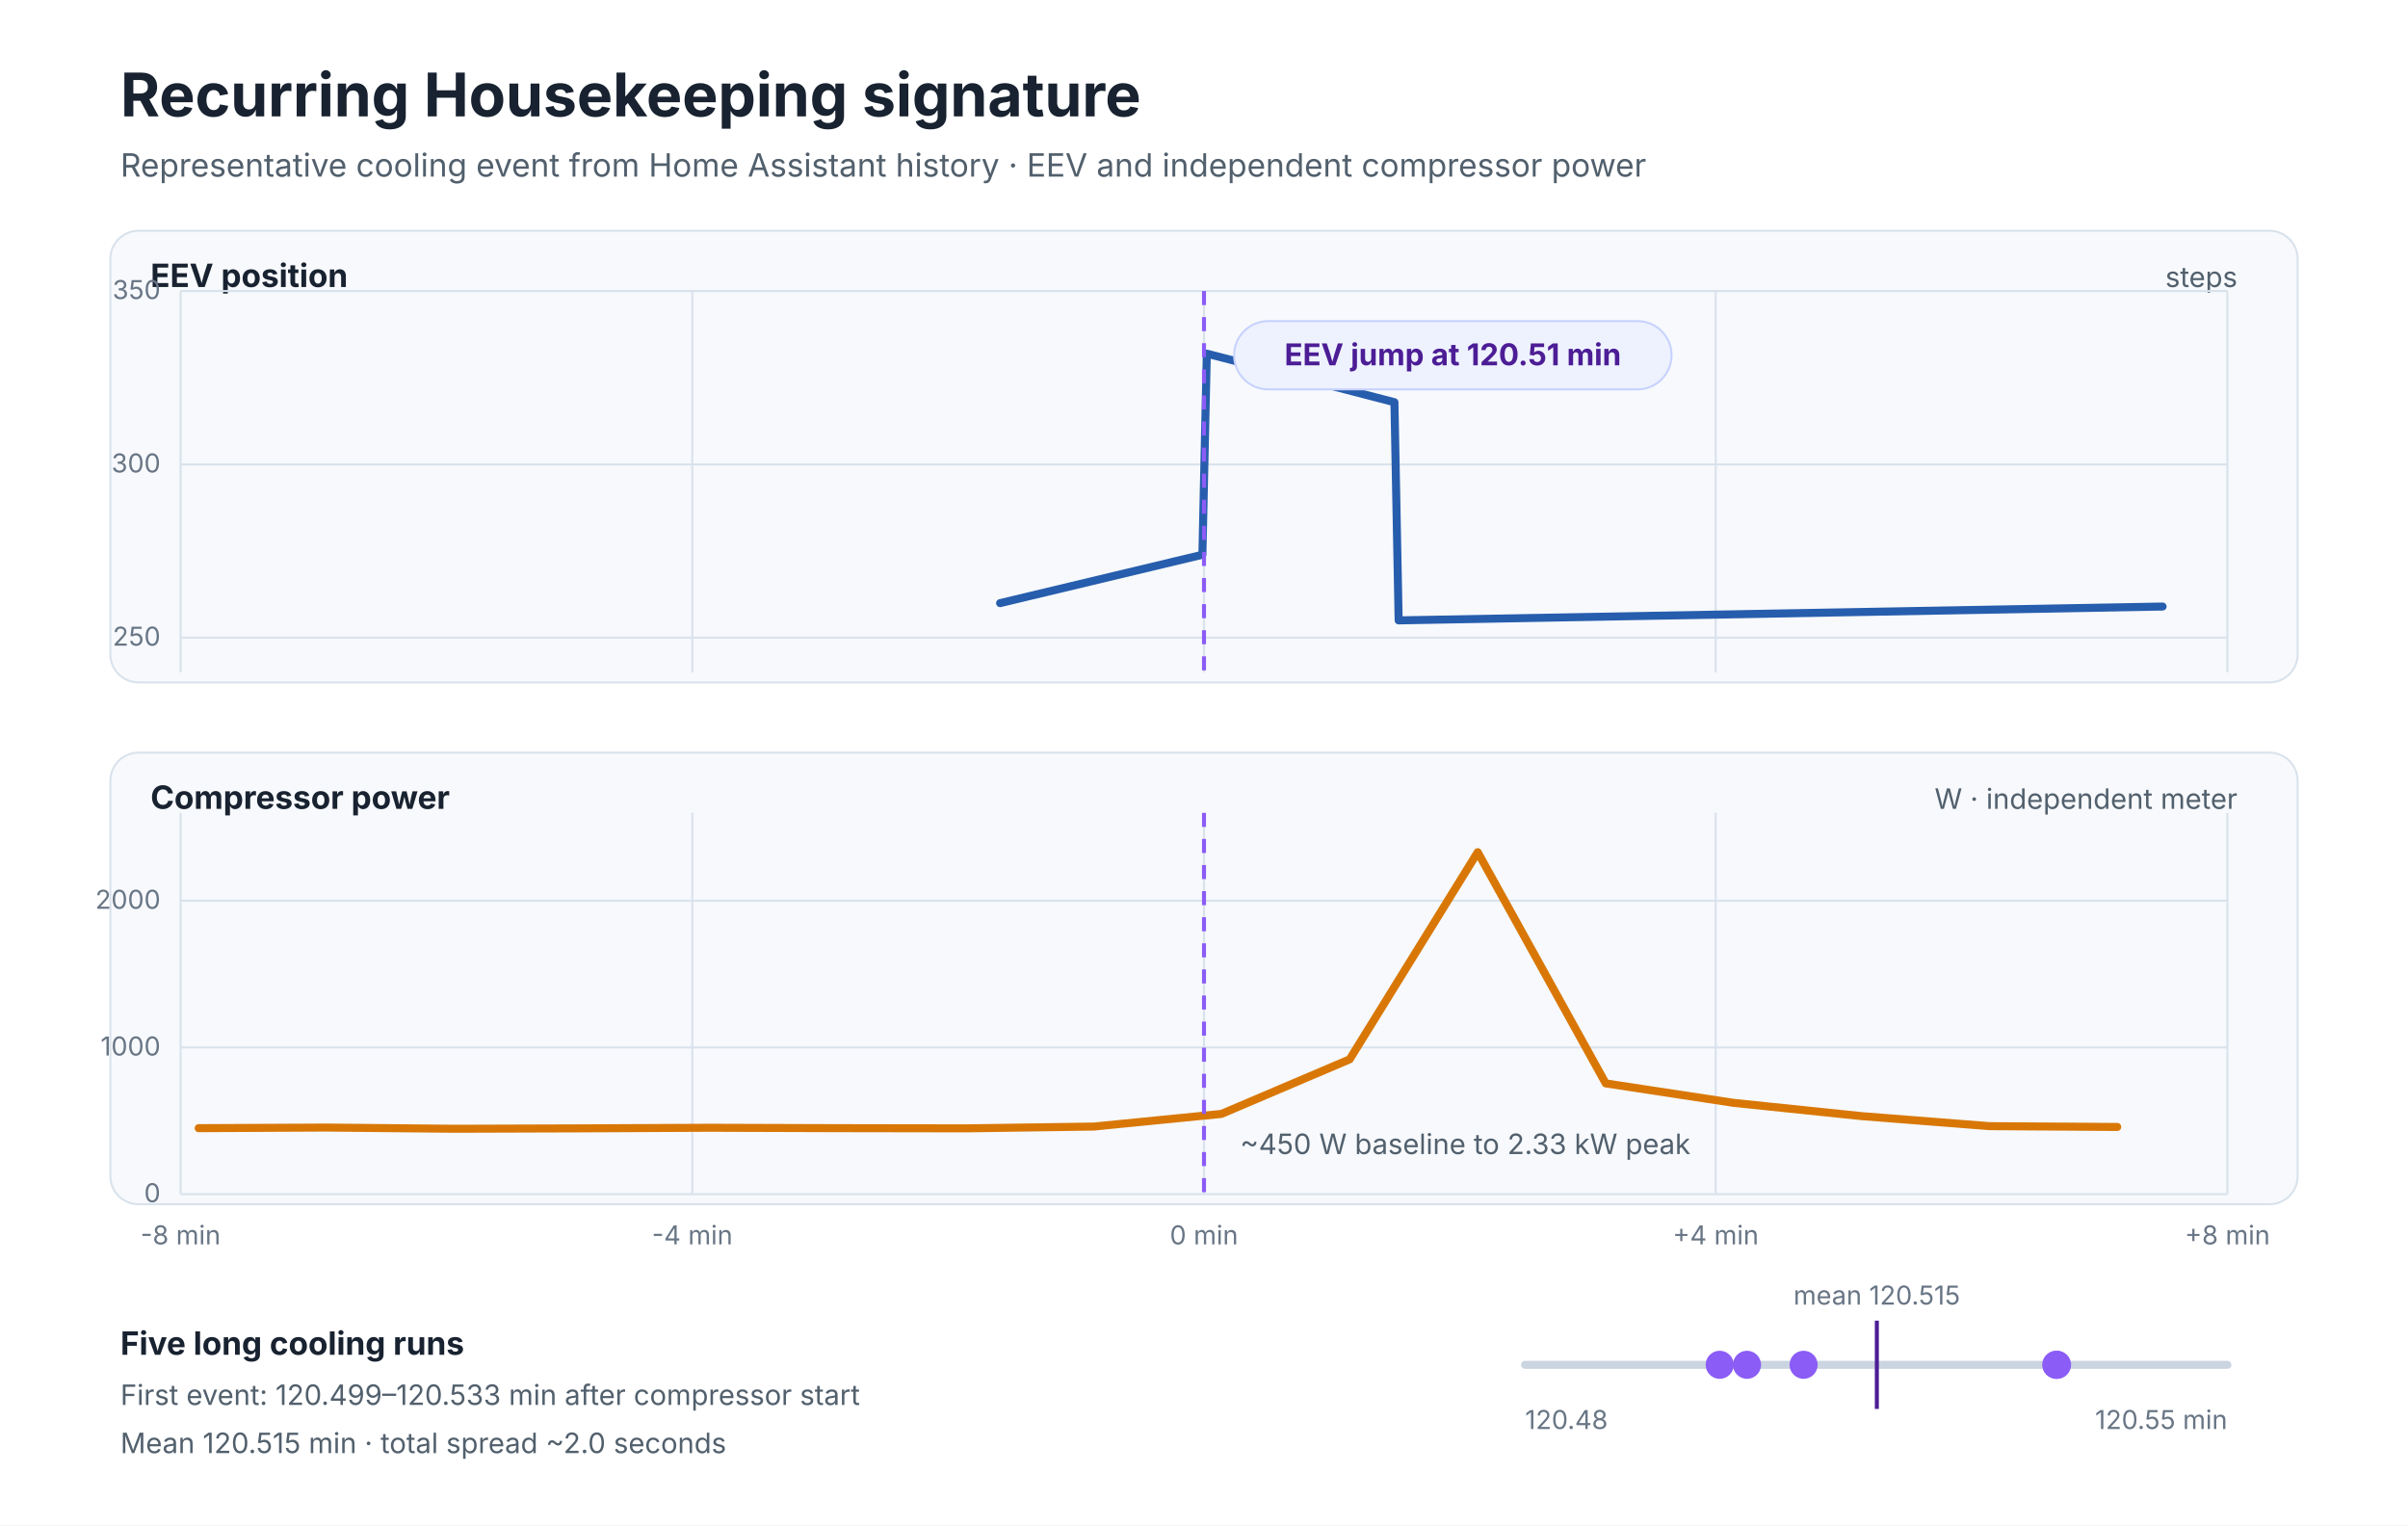
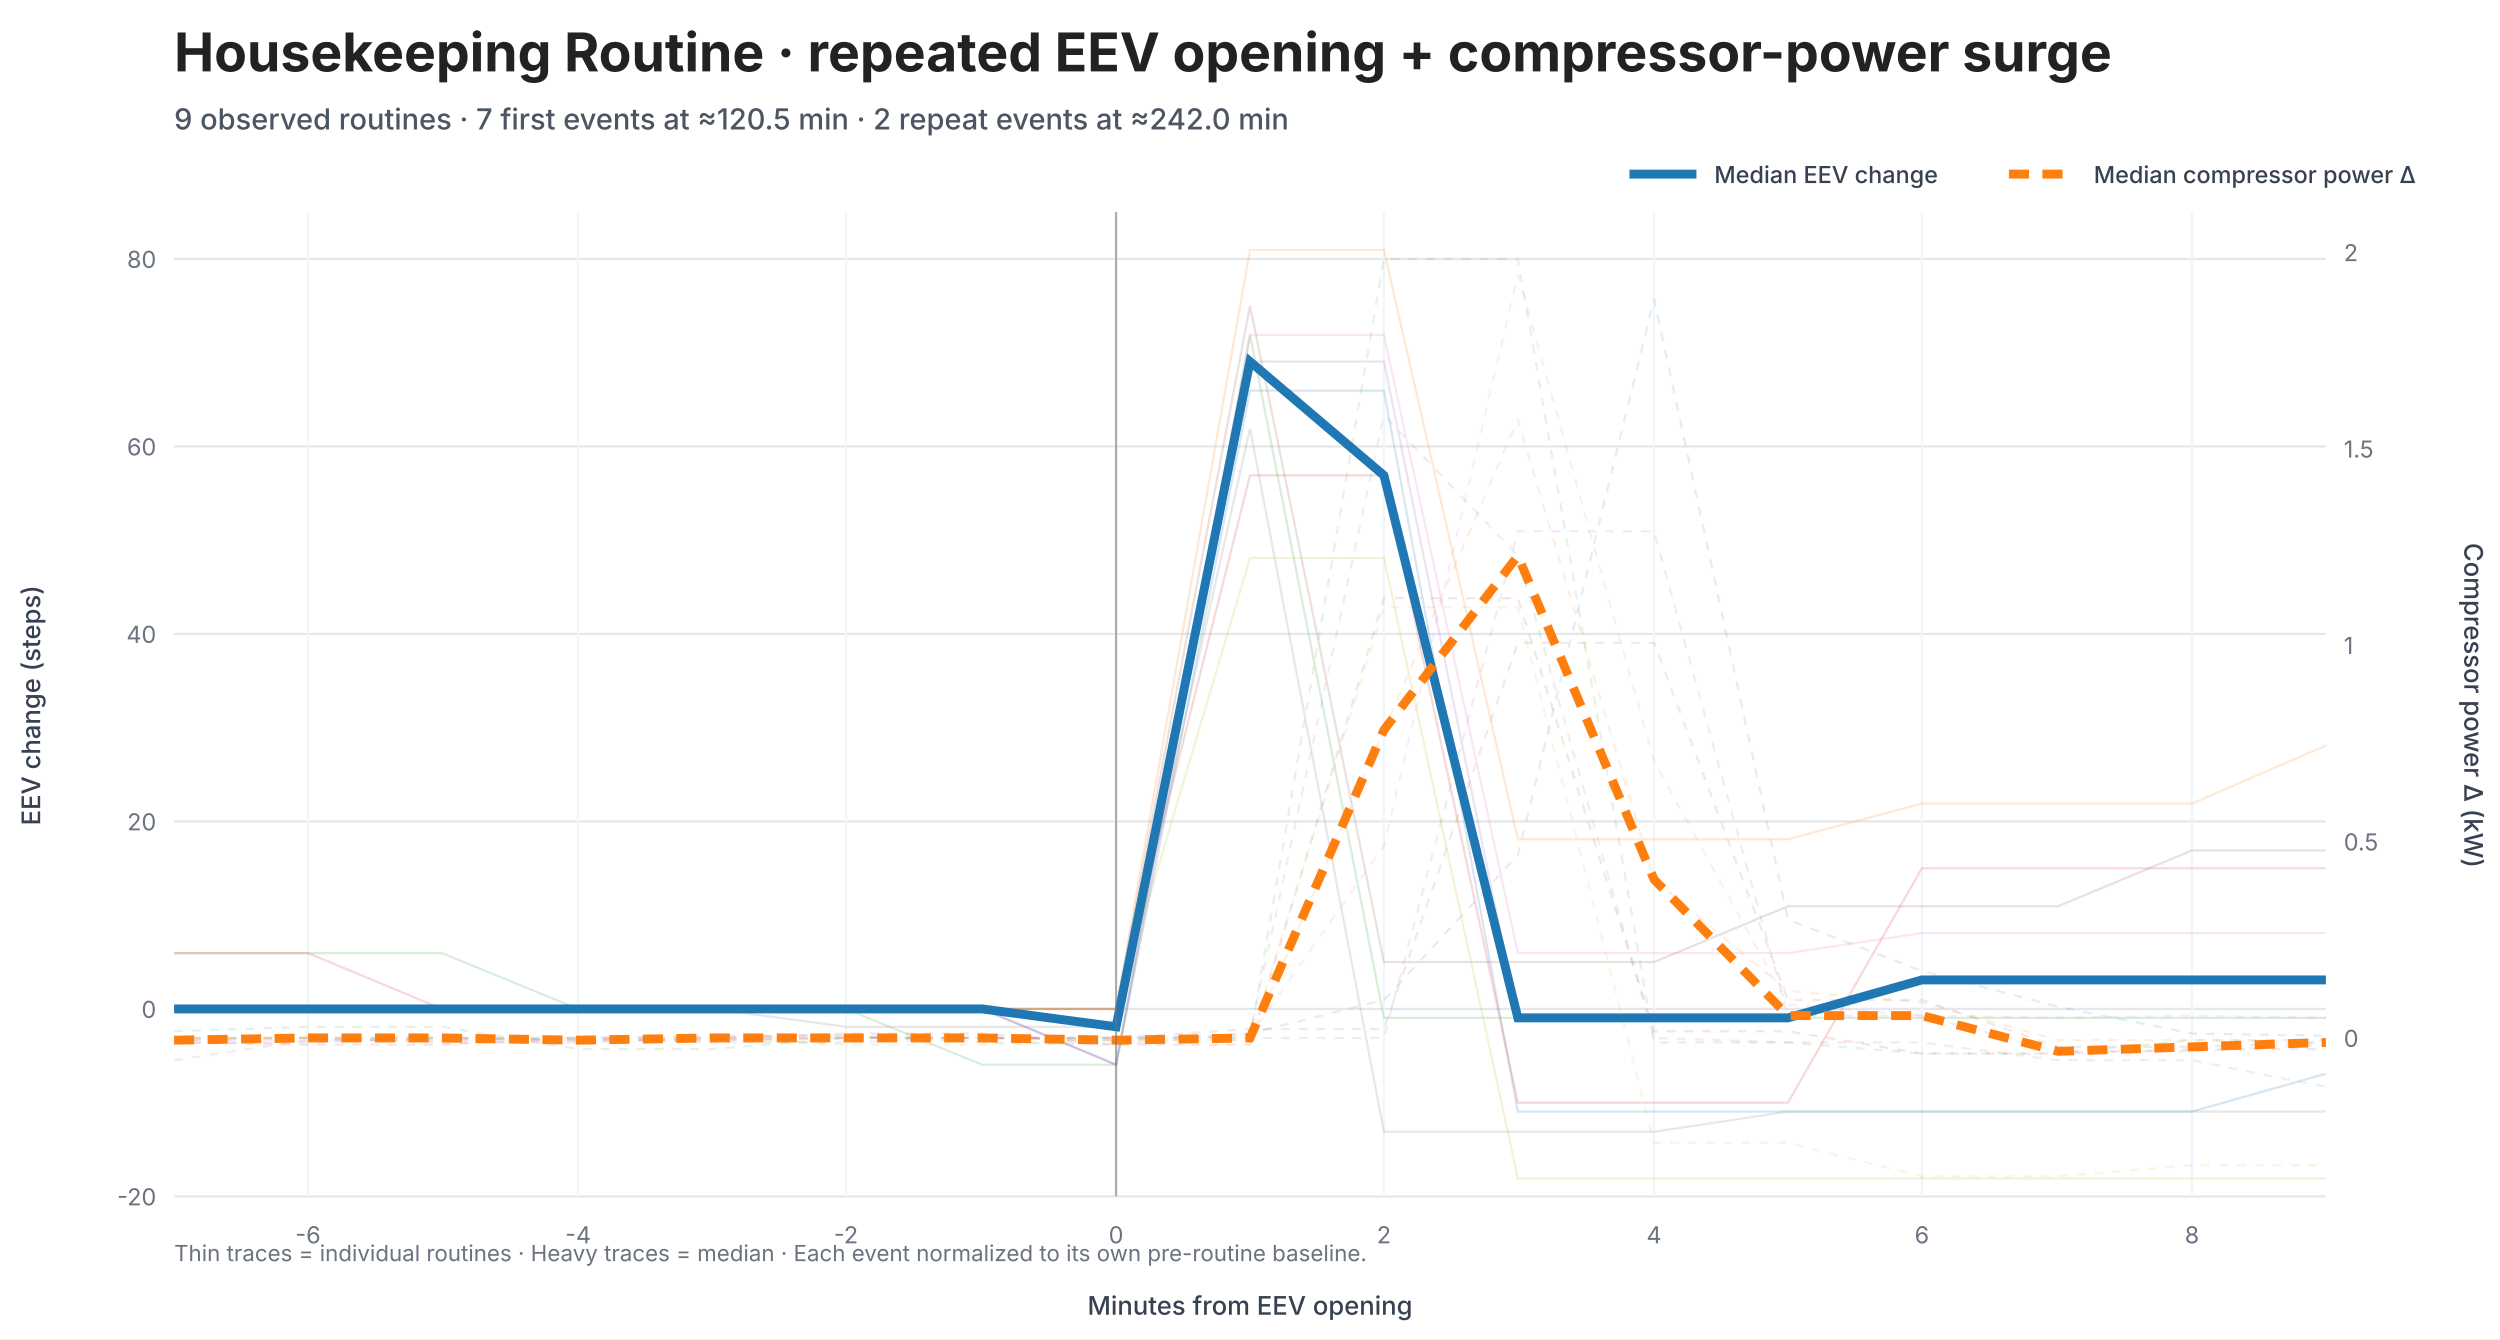
- <svg xmlns="http://www.w3.org/2000/svg" width="1200" height="760" viewBox="0 0 1200 760" role="img" aria-labelledby="title desc">
-   <style>
-   text { font-family: -apple-system,BlinkMacSystemFont,"Segoe UI",sans-serif; fill:#182230; }
-   .title { font-size:30px; font-weight:700; }
-   .sub { font-size:16px; fill:#52606d; }
-   .panel { fill:#f7f9fc; stroke:#d9e2ec; stroke-width:1; }
-   .grid { stroke:#d9e2ec; stroke-width:1; }
-   .axis { font-size:13px; fill:#687585; }
-   .label { font-size:16px; font-weight:650; }
-   .note { font-size:14px; fill:#52606d; }
-   .eev { fill:none; stroke:#275dad; stroke-width:4; stroke-linejoin:round; stroke-linecap:round; }
-   .power { fill:none; stroke:#d97706; stroke-width:4; stroke-linejoin:round; stroke-linecap:round; }
-   .marker { stroke:#8b5cf6; stroke-width:2; stroke-dasharray:7 6; }
-   .pill { fill:#eef2ff; stroke:#c7d2fe; }
-   .pilltext { font-size:15px; font-weight:650; fill:#4c1d95; }
-   .dot { fill:#8b5cf6; }
-   .mean { stroke:#4c1d95; stroke-width:2; }
- </style>
-   <rect width="1200" height="760" fill="#ffffff" />
-   <text x="60" y="58" class="title">Recurring Housekeeping signature</text>
-   <text x="60" y="88" class="sub">Representative cooling event from Home Assistant history · EEV and independent compressor power</text>
-   <rect x="55" y="115" width="1090" height="225" rx="14" class="panel" />
-   <text x="75" y="143" class="label">EEV position</text>
-   <text x="1115" y="143" text-anchor="end" class="note">steps</text>
-   <line x1="90" y1="317.7" x2="1110" y2="317.7" class="grid" />
-   <text x="80" y="321.7" text-anchor="end" class="axis">250</text>
-   <line x1="90" y1="231.4" x2="1110" y2="231.4" class="grid" />
-   <text x="80" y="235.4" text-anchor="end" class="axis">300</text>
-   <line x1="90" y1="145.0" x2="1110" y2="145.0" class="grid" />
-   <text x="80" y="149.0" text-anchor="end" class="axis">350</text>
-   <line x1="90.0" y1="145" x2="90.0" y2="335" class="grid" />
-   <line x1="345.0" y1="145" x2="345.0" y2="335" class="grid" />
-   <line x1="600.0" y1="145" x2="600.0" y2="335" class="grid" />
-   <line x1="855.0" y1="145" x2="855.0" y2="335" class="grid" />
-   <line x1="1110.0" y1="145" x2="1110.0" y2="335" class="grid" />
-   <polyline points="498.4,300.5 599.2,276.4 601.4,176.2 694.9,200.4 697.0,309.1 1077.7,302.2" class="eev" />
-   <line x1="600.0" y1="145" x2="600.0" y2="335" class="marker" />
-   <rect x="615.0" y="160" width="218" height="34" rx="17" class="pill" />
-   <text x="724.0" y="182" text-anchor="middle" class="pilltext">EEV jump at 120.51 min</text>
-   <rect x="55" y="375" width="1090" height="225" rx="14" class="panel" />
-   <text x="75" y="403" class="label">Compressor power</text>
-   <text x="1115" y="403" text-anchor="end" class="note">W · independent meter</text>
-   <line x1="90" y1="595.0" x2="1110" y2="595.0" class="grid" />
-   <text x="80" y="599.0" text-anchor="end" class="axis">0</text>
-   <line x1="90" y1="521.9" x2="1110" y2="521.9" class="grid" />
-   <text x="80" y="525.9" text-anchor="end" class="axis">1000</text>
-   <line x1="90" y1="448.8" x2="1110" y2="448.8" class="grid" />
-   <text x="80" y="452.8" text-anchor="end" class="axis">2000</text>
-   <line x1="90.0" y1="405" x2="90.0" y2="595" class="grid" />
-   <line x1="345.0" y1="405" x2="345.0" y2="595" class="grid" />
-   <line x1="600.0" y1="405" x2="600.0" y2="595" class="grid" />
-   <line x1="855.0" y1="405" x2="855.0" y2="595" class="grid" />
-   <line x1="1110.0" y1="405" x2="1110.0" y2="595" class="grid" />
-   <polyline points="99.0,562.1 162.8,561.8 226.4,562.4 290.2,562.2 353.8,561.9 417.7,562.1 481.3,562.2 545.1,561.3 608.7,555.0 672.6,527.8 736.4,424.6 800.2,539.8 864.0,549.5 927.7,556.1 991.5,561.1 1055.1,561.5" class="power" />
-   <line x1="600.0" y1="405" x2="600.0" y2="595" class="marker" />
-   <text x="618.0" y="575" class="note">~450 W baseline to 2.33 kW peak</text>
-   <text x="90.0" y="620" text-anchor="middle" class="axis">-8 min</text>
-   <text x="345.0" y="620" text-anchor="middle" class="axis">-4 min</text>
-   <text x="600.0" y="620" text-anchor="middle" class="axis">0 min</text>
-   <text x="855.0" y="620" text-anchor="middle" class="axis">+4 min</text>
-   <text x="1110.0" y="620" text-anchor="middle" class="axis">+8 min</text>
-   <text x="60" y="675" class="label">Five long cooling runs</text>
-   <text x="60" y="700" class="note">First event: 120.499–120.533 min after compressor start</text>
-   <text x="60" y="724" class="note">Mean 120.515 min · total spread ~2.0 seconds</text>
-   <line x1="760" y1="680" x2="1110" y2="680" stroke="#cbd5e1" stroke-width="4" stroke-linecap="round" />
-   <line x1="935.3" y1="658" x2="935.3" y2="702" class="mean" />
-   <text x="935.3" y="650" text-anchor="middle" class="axis">mean 120.515</text>
-   <circle cx="898.8" cy="680" r="7" class="dot" />
-   <circle cx="1025.1" cy="680" r="7" class="dot" />
-   <circle cx="857.0" cy="680" r="7" class="dot" />
-   <circle cx="1024.7" cy="680" r="7" class="dot" />
-   <circle cx="870.6" cy="680" r="7" class="dot" />
-   <text x="760" y="712" text-anchor="start" class="axis">120.48</text>
-   <text x="1110" y="712" text-anchor="end" class="axis">120.55 min</text>
+ <svg xmlns="http://www.w3.org/2000/svg" viewBox="0 0 1120 600" role="img">
+   <rect width="1120" height="600" fill="white" />
+   <text x="78" y="32" font-size="24" font-weight="700" text-anchor="start" fill="#222" font-family="system-ui,-apple-system,Segoe UI,sans-serif">Housekeeping Routine · repeated EEV opening + compressor-power surge</text>
+   <text x="78" y="58" font-size="13" font-weight="500" text-anchor="start" fill="#4b5563" font-family="system-ui,-apple-system,Segoe UI,sans-serif">9 observed routines · 7 first events at ≈120.5 min · 2 repeat events at ≈242.0 min</text>
+   <path d="M78 536H1042" stroke="#e5e7eb" />
+   <text x="70" y="540" font-size="10.5" font-weight="400" text-anchor="end" fill="#6b7280" font-family="system-ui,-apple-system,Segoe UI,sans-serif">-20</text>
+   <path d="M78 452H1042" stroke="#e5e7eb" />
+   <text x="70" y="456" font-size="10.5" font-weight="400" text-anchor="end" fill="#6b7280" font-family="system-ui,-apple-system,Segoe UI,sans-serif">0</text>
+   <path d="M78 368H1042" stroke="#e5e7eb" />
+   <text x="70" y="372" font-size="10.5" font-weight="400" text-anchor="end" fill="#6b7280" font-family="system-ui,-apple-system,Segoe UI,sans-serif">20</text>
+   <path d="M78 284H1042" stroke="#e5e7eb" />
+   <text x="70" y="288" font-size="10.5" font-weight="400" text-anchor="end" fill="#6b7280" font-family="system-ui,-apple-system,Segoe UI,sans-serif">40</text>
+   <path d="M78 200H1042" stroke="#e5e7eb" />
+   <text x="70" y="204" font-size="10.5" font-weight="400" text-anchor="end" fill="#6b7280" font-family="system-ui,-apple-system,Segoe UI,sans-serif">60</text>
+   <path d="M78 116H1042" stroke="#e5e7eb" />
+   <text x="70" y="120" font-size="10.5" font-weight="400" text-anchor="end" fill="#6b7280" font-family="system-ui,-apple-system,Segoe UI,sans-serif">80</text>
+   <path d="M138 95V536" stroke="#f1f5f9" />
+   <text x="138" y="557" font-size="10.5" font-weight="400" text-anchor="middle" fill="#6b7280" font-family="system-ui,-apple-system,Segoe UI,sans-serif">-6</text>
+   <path d="M259 95V536" stroke="#f1f5f9" />
+   <text x="259" y="557" font-size="10.5" font-weight="400" text-anchor="middle" fill="#6b7280" font-family="system-ui,-apple-system,Segoe UI,sans-serif">-4</text>
+   <path d="M379 95V536" stroke="#f1f5f9" />
+   <text x="379" y="557" font-size="10.5" font-weight="400" text-anchor="middle" fill="#6b7280" font-family="system-ui,-apple-system,Segoe UI,sans-serif">-2</text>
+   <path d="M500 95V536" stroke="#f1f5f9" />
+   <text x="500" y="557" font-size="10.5" font-weight="400" text-anchor="middle" fill="#6b7280" font-family="system-ui,-apple-system,Segoe UI,sans-serif">0</text>
+   <path d="M620 95V536" stroke="#f1f5f9" />
+   <text x="620" y="557" font-size="10.5" font-weight="400" text-anchor="middle" fill="#6b7280" font-family="system-ui,-apple-system,Segoe UI,sans-serif">2</text>
+   <path d="M741 95V536" stroke="#f1f5f9" />
+   <text x="741" y="557" font-size="10.5" font-weight="400" text-anchor="middle" fill="#6b7280" font-family="system-ui,-apple-system,Segoe UI,sans-serif">4</text>
+   <path d="M861 95V536" stroke="#f1f5f9" />
+   <text x="861" y="557" font-size="10.5" font-weight="400" text-anchor="middle" fill="#6b7280" font-family="system-ui,-apple-system,Segoe UI,sans-serif">6</text>
+   <path d="M982 95V536" stroke="#f1f5f9" />
+   <text x="982" y="557" font-size="10.5" font-weight="400" text-anchor="middle" fill="#6b7280" font-family="system-ui,-apple-system,Segoe UI,sans-serif">8</text>
+   <polyline points="78,452 138,452 198,452 259,452 319,452 379,452 440,452 500,477 560,175 620,175 680,498 741,498 801,498 861,498 922,498 982,498 1042,481" fill="none" stroke="#1f77b4" stroke-width="1" opacity=".18" />
+   <polyline points="78,466 138,465 198,465 259,466 319,466 379,465 440,465 500,466 560,463 620,448 680,383 741,134 801,412 861,435 922,451 982,463 1042,464" fill="none" stroke="#1f77b4" stroke-width="1" opacity=".13" stroke-dasharray="4 4" />
+   <polyline points="78,452 138,452 198,452 259,452 319,452 379,452 440,452 500,452 560,112 620,112 680,376 741,376 801,376 861,360 922,360 982,360 1042,334" fill="none" stroke="#ff7f0e" stroke-width="1" opacity=".18" />
+   <polyline points="78,465 138,465 198,465 259,466 319,466 379,465 440,465 500,466 560,466 620,327 680,188 741,394 801,444 861,449 922,466 982,466 1042,467" fill="none" stroke="#ff7f0e" stroke-width="1" opacity=".13" stroke-dasharray="4 4" />
+   <polyline points="78,427 138,427 198,427 259,452 319,452 379,452 440,477 500,477 560,150 620,456 680,456 741,456 801,456 861,456 922,456 982,456 1042,456" fill="none" stroke="#2ca02c" stroke-width="1" opacity=".18" />
+   <polyline points="78,462 138,460 198,460 259,470 319,470 379,465 440,465 500,465 560,465 620,116 680,116 741,467 801,467 861,472 922,472 982,466 1042,466" fill="none" stroke="#2ca02c" stroke-width="1" opacity=".13" stroke-dasharray="4 4" />
+   <polyline points="78,427 138,427 198,452 259,452 319,452 379,452 440,452 500,452 560,213 620,213 680,494 741,494 801,494 861,389 922,389 982,389 1042,389" fill="none" stroke="#d62728" stroke-width="1" opacity=".18" />
+   <polyline points="78,467 138,468 198,468 259,465 319,465 379,463 440,463 500,468 560,468 620,268 680,268 741,462 801,462 861,472 922,472 982,470 1042,470" fill="none" stroke="#d62728" stroke-width="1" opacity=".13" stroke-dasharray="4 4" />
+   <polyline points="78,452 138,452 198,452 259,452 319,452 379,452 440,452 500,477 560,162 620,162 680,456 741,456 801,456 861,439 922,439 982,439 1042,439" fill="none" stroke="#9467bd" stroke-width="1" opacity=".18" />
+   <polyline points="78,467 138,467 198,465 259,465 319,467 379,467 440,465 500,465 560,465 620,465 680,238 741,238 801,455 861,455 922,471 982,471 1042,468" fill="none" stroke="#9467bd" stroke-width="1" opacity=".13" stroke-dasharray="4 4" />
+   <polyline points="78,452 138,452 198,452 259,452 319,452 379,452 440,452 500,452 560,137 620,431 680,431 741,431 801,406 861,406 922,406 982,381 1042,381" fill="none" stroke="#8c564b" stroke-width="1" opacity=".18" />
+   <polyline points="78,465 138,465 198,467 259,467 319,465 379,465 440,465 500,465 560,461 620,461 680,288 741,288 801,448 861,448 922,469 982,469 1042,467" fill="none" stroke="#8c564b" stroke-width="1" opacity=".13" stroke-dasharray="4 4" />
+   <polyline points="78,452 138,452 198,452 259,452 319,452 379,452 440,452 500,477 560,150 620,150 680,427 741,427 801,427 861,418 922,418 982,418 1042,418" fill="none" stroke="#e377c2" stroke-width="1" opacity=".18" />
+   <polyline points="78,466 138,466 198,466 259,466 319,465 379,464 440,465 500,465 560,464 620,379 680,123 741,341 801,450 861,455 922,456 982,455 1042,456" fill="none" stroke="#e377c2" stroke-width="1" opacity=".13" stroke-dasharray="4 4" />
+   <polyline points="78,452 138,452 198,452 259,452 319,452 379,460 440,460 500,460 560,192 620,507 680,507 741,507 801,498 861,498 922,498 982,498 1042,498" fill="none" stroke="#7f7f7f" stroke-width="1" opacity=".18" />
+   <polyline points="78,475 138,466 198,466 259,465 319,464 379,464 440,467 500,468 560,463 620,186 680,249 741,465 801,467 861,467 922,475 982,475 1042,487" fill="none" stroke="#7f7f7f" stroke-width="1" opacity=".13" stroke-dasharray="4 4" />
+   <polyline points="78,452 138,452 198,452 259,452 319,452 379,452 440,452 500,452 560,250 620,250 680,528 741,528 801,528 861,528 922,528 982,528 1042,528" fill="none" stroke="#bcbd22" stroke-width="1" opacity=".18" />
+   <polyline points="78,465 138,465 198,465 259,465 319,465 379,468 440,468 500,466 560,466 620,272 680,272 741,512 801,512 861,527 922,527 982,522 1042,522" fill="none" stroke="#bcbd22" stroke-width="1" opacity=".13" stroke-dasharray="4 4" />
+   <polyline points="78,452 138,452 198,452 259,452 319,452 379,452 440,452 500,460 560,162 620,213 680,456 741,456 801,456 861,439 922,439 982,439 1042,439" fill="none" stroke="#1f77b4" stroke-width="4" />
+   <polyline points="78,466 138,465 198,465 259,466 319,465 379,465 440,465 500,466 560,465 620,327 680,249 741,394 801,455 861,455 922,471 982,469 1042,467" fill="none" stroke="#ff7f0e" stroke-width="4" stroke-dasharray="9 6" />
+   <path d="M500 95V536" stroke="#6b7280" opacity=".55" />
+   <text x="1050" y="469" font-size="10.5" font-weight="400" text-anchor="start" fill="#6b7280" font-family="system-ui,-apple-system,Segoe UI,sans-serif">0</text>
+   <text x="1050" y="381" font-size="10.5" font-weight="400" text-anchor="start" fill="#6b7280" font-family="system-ui,-apple-system,Segoe UI,sans-serif">0.5</text>
+   <text x="1050" y="293" font-size="10.5" font-weight="400" text-anchor="start" fill="#6b7280" font-family="system-ui,-apple-system,Segoe UI,sans-serif">1</text>
+   <text x="1050" y="205" font-size="10.5" font-weight="400" text-anchor="start" fill="#6b7280" font-family="system-ui,-apple-system,Segoe UI,sans-serif">1.5</text>
+   <text x="1050" y="117" font-size="10.5" font-weight="400" text-anchor="start" fill="#6b7280" font-family="system-ui,-apple-system,Segoe UI,sans-serif">2</text>
+   <text x="18" y="316" font-size="11.5" font-weight="500" text-anchor="middle" fill="#374151" font-family="system-ui,-apple-system,Segoe UI,sans-serif" transform="rotate(-90 18 316)">EEV change (steps)</text>
+   <text x="1104" y="316" font-size="11.5" font-weight="500" text-anchor="middle" fill="#374151" font-family="system-ui,-apple-system,Segoe UI,sans-serif" transform="rotate(90 1104 316)">Compressor power Δ (kW)</text>
+   <text x="560" y="589" font-size="11.5" font-weight="500" text-anchor="middle" fill="#374151" font-family="system-ui,-apple-system,Segoe UI,sans-serif">Minutes from EEV opening</text>
+   <path d="M730 78h30" stroke="#1f77b4" stroke-width="4" />
+   <text x="768" y="82" font-size="10.5" font-weight="500" text-anchor="start" fill="#374151" font-family="system-ui,-apple-system,Segoe UI,sans-serif">Median EEV change</text>
+   <path d="M900 78h30" stroke="#ff7f0e" stroke-width="4" stroke-dasharray="9 6" />
+   <text x="938" y="82" font-size="10.5" font-weight="500" text-anchor="start" fill="#374151" font-family="system-ui,-apple-system,Segoe UI,sans-serif">Median compressor power Δ</text>
+   <text x="78" y="565" font-size="10" font-weight="400" text-anchor="start" fill="#6b7280" font-family="system-ui,-apple-system,Segoe UI,sans-serif">Thin traces = individual routines · Heavy traces = median · Each event normalized to its own pre-routine baseline.</text>
</svg>
